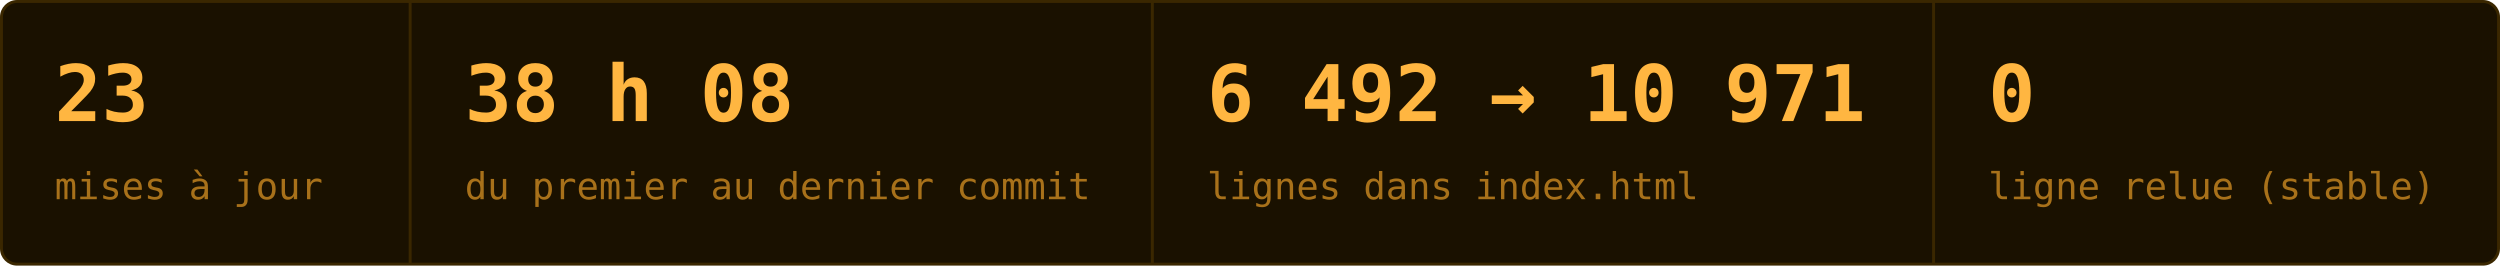
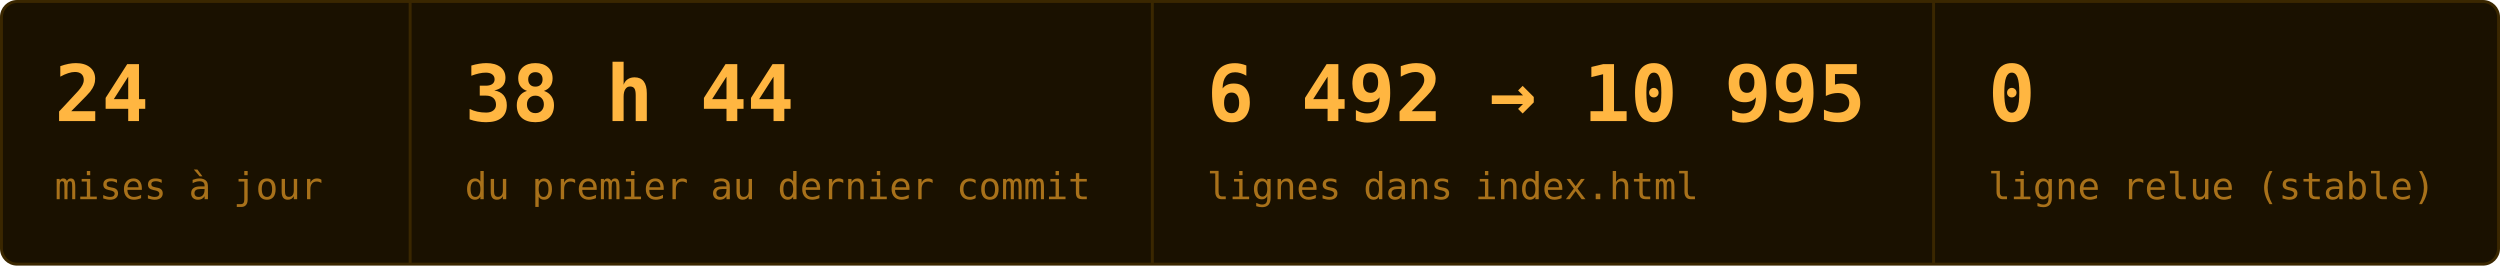
- <svg xmlns="http://www.w3.org/2000/svg" width="1280" height="136" viewBox="0 0 1280 136" role="img" aria-label="En chiffres : 23 mises à jour, 38 h 08 du premier au dernier commit, 6 492 → 10 971 lignes dans index.html, 0 ligne relue (stable)">
+ <svg xmlns="http://www.w3.org/2000/svg" width="1280" height="136" viewBox="0 0 1280 136" role="img" aria-label="En chiffres : 24 mises à jour, 38 h 44 du premier au dernier commit, 6 492 → 10 995 lignes dans index.html, 0 ligne relue (stable)">
  <rect x=".75" y=".75" width="1278.5" height="134.5" rx="8" fill="#1a1100" stroke="#3a2700" stroke-width="1.5" />
-   <text x="28.0" y="62" font-family="'JetBrains Mono', 'Cascadia Mono', Consolas, Menlo, 'DejaVu Sans Mono', monospace" font-size="40" font-weight="700" fill="#ffb641">23</text>
+   <text x="28.0" y="62" font-family="'JetBrains Mono', 'Cascadia Mono', Consolas, Menlo, 'DejaVu Sans Mono', monospace" font-size="40" font-weight="700" fill="#ffb641">24</text>
  <text x="28.0" y="102" font-family="'JetBrains Mono', 'Cascadia Mono', Consolas, Menlo, 'DejaVu Sans Mono', monospace" font-size="19" fill="#a8711a">mises à jour</text>
  <line x1="210.0" y1="1" x2="210.0" y2="135" stroke="#3a2700" stroke-width="1.5" />
-   <text x="238.0" y="62" font-family="'JetBrains Mono', 'Cascadia Mono', Consolas, Menlo, 'DejaVu Sans Mono', monospace" font-size="40" font-weight="700" fill="#ffb641">38 h 08</text>
+   <text x="238.0" y="62" font-family="'JetBrains Mono', 'Cascadia Mono', Consolas, Menlo, 'DejaVu Sans Mono', monospace" font-size="40" font-weight="700" fill="#ffb641">38 h 44</text>
  <text x="238.0" y="102" font-family="'JetBrains Mono', 'Cascadia Mono', Consolas, Menlo, 'DejaVu Sans Mono', monospace" font-size="19" fill="#a8711a">du premier au dernier commit</text>
  <line x1="590.0" y1="1" x2="590.0" y2="135" stroke="#3a2700" stroke-width="1.5" />
-   <text x="618.0" y="62" font-family="'JetBrains Mono', 'Cascadia Mono', Consolas, Menlo, 'DejaVu Sans Mono', monospace" font-size="40" font-weight="700" fill="#ffb641">6 492 → 10 971</text>
+   <text x="618.0" y="62" font-family="'JetBrains Mono', 'Cascadia Mono', Consolas, Menlo, 'DejaVu Sans Mono', monospace" font-size="40" font-weight="700" fill="#ffb641">6 492 → 10 995</text>
  <text x="618.0" y="102" font-family="'JetBrains Mono', 'Cascadia Mono', Consolas, Menlo, 'DejaVu Sans Mono', monospace" font-size="19" fill="#a8711a">lignes dans index.html</text>
  <line x1="990.0" y1="1" x2="990.0" y2="135" stroke="#3a2700" stroke-width="1.5" />
  <text x="1018.0" y="62" font-family="'JetBrains Mono', 'Cascadia Mono', Consolas, Menlo, 'DejaVu Sans Mono', monospace" font-size="40" font-weight="700" fill="#ffb641">0</text>
  <text x="1018.0" y="102" font-family="'JetBrains Mono', 'Cascadia Mono', Consolas, Menlo, 'DejaVu Sans Mono', monospace" font-size="19" fill="#a8711a">ligne relue (stable)</text>
</svg>
